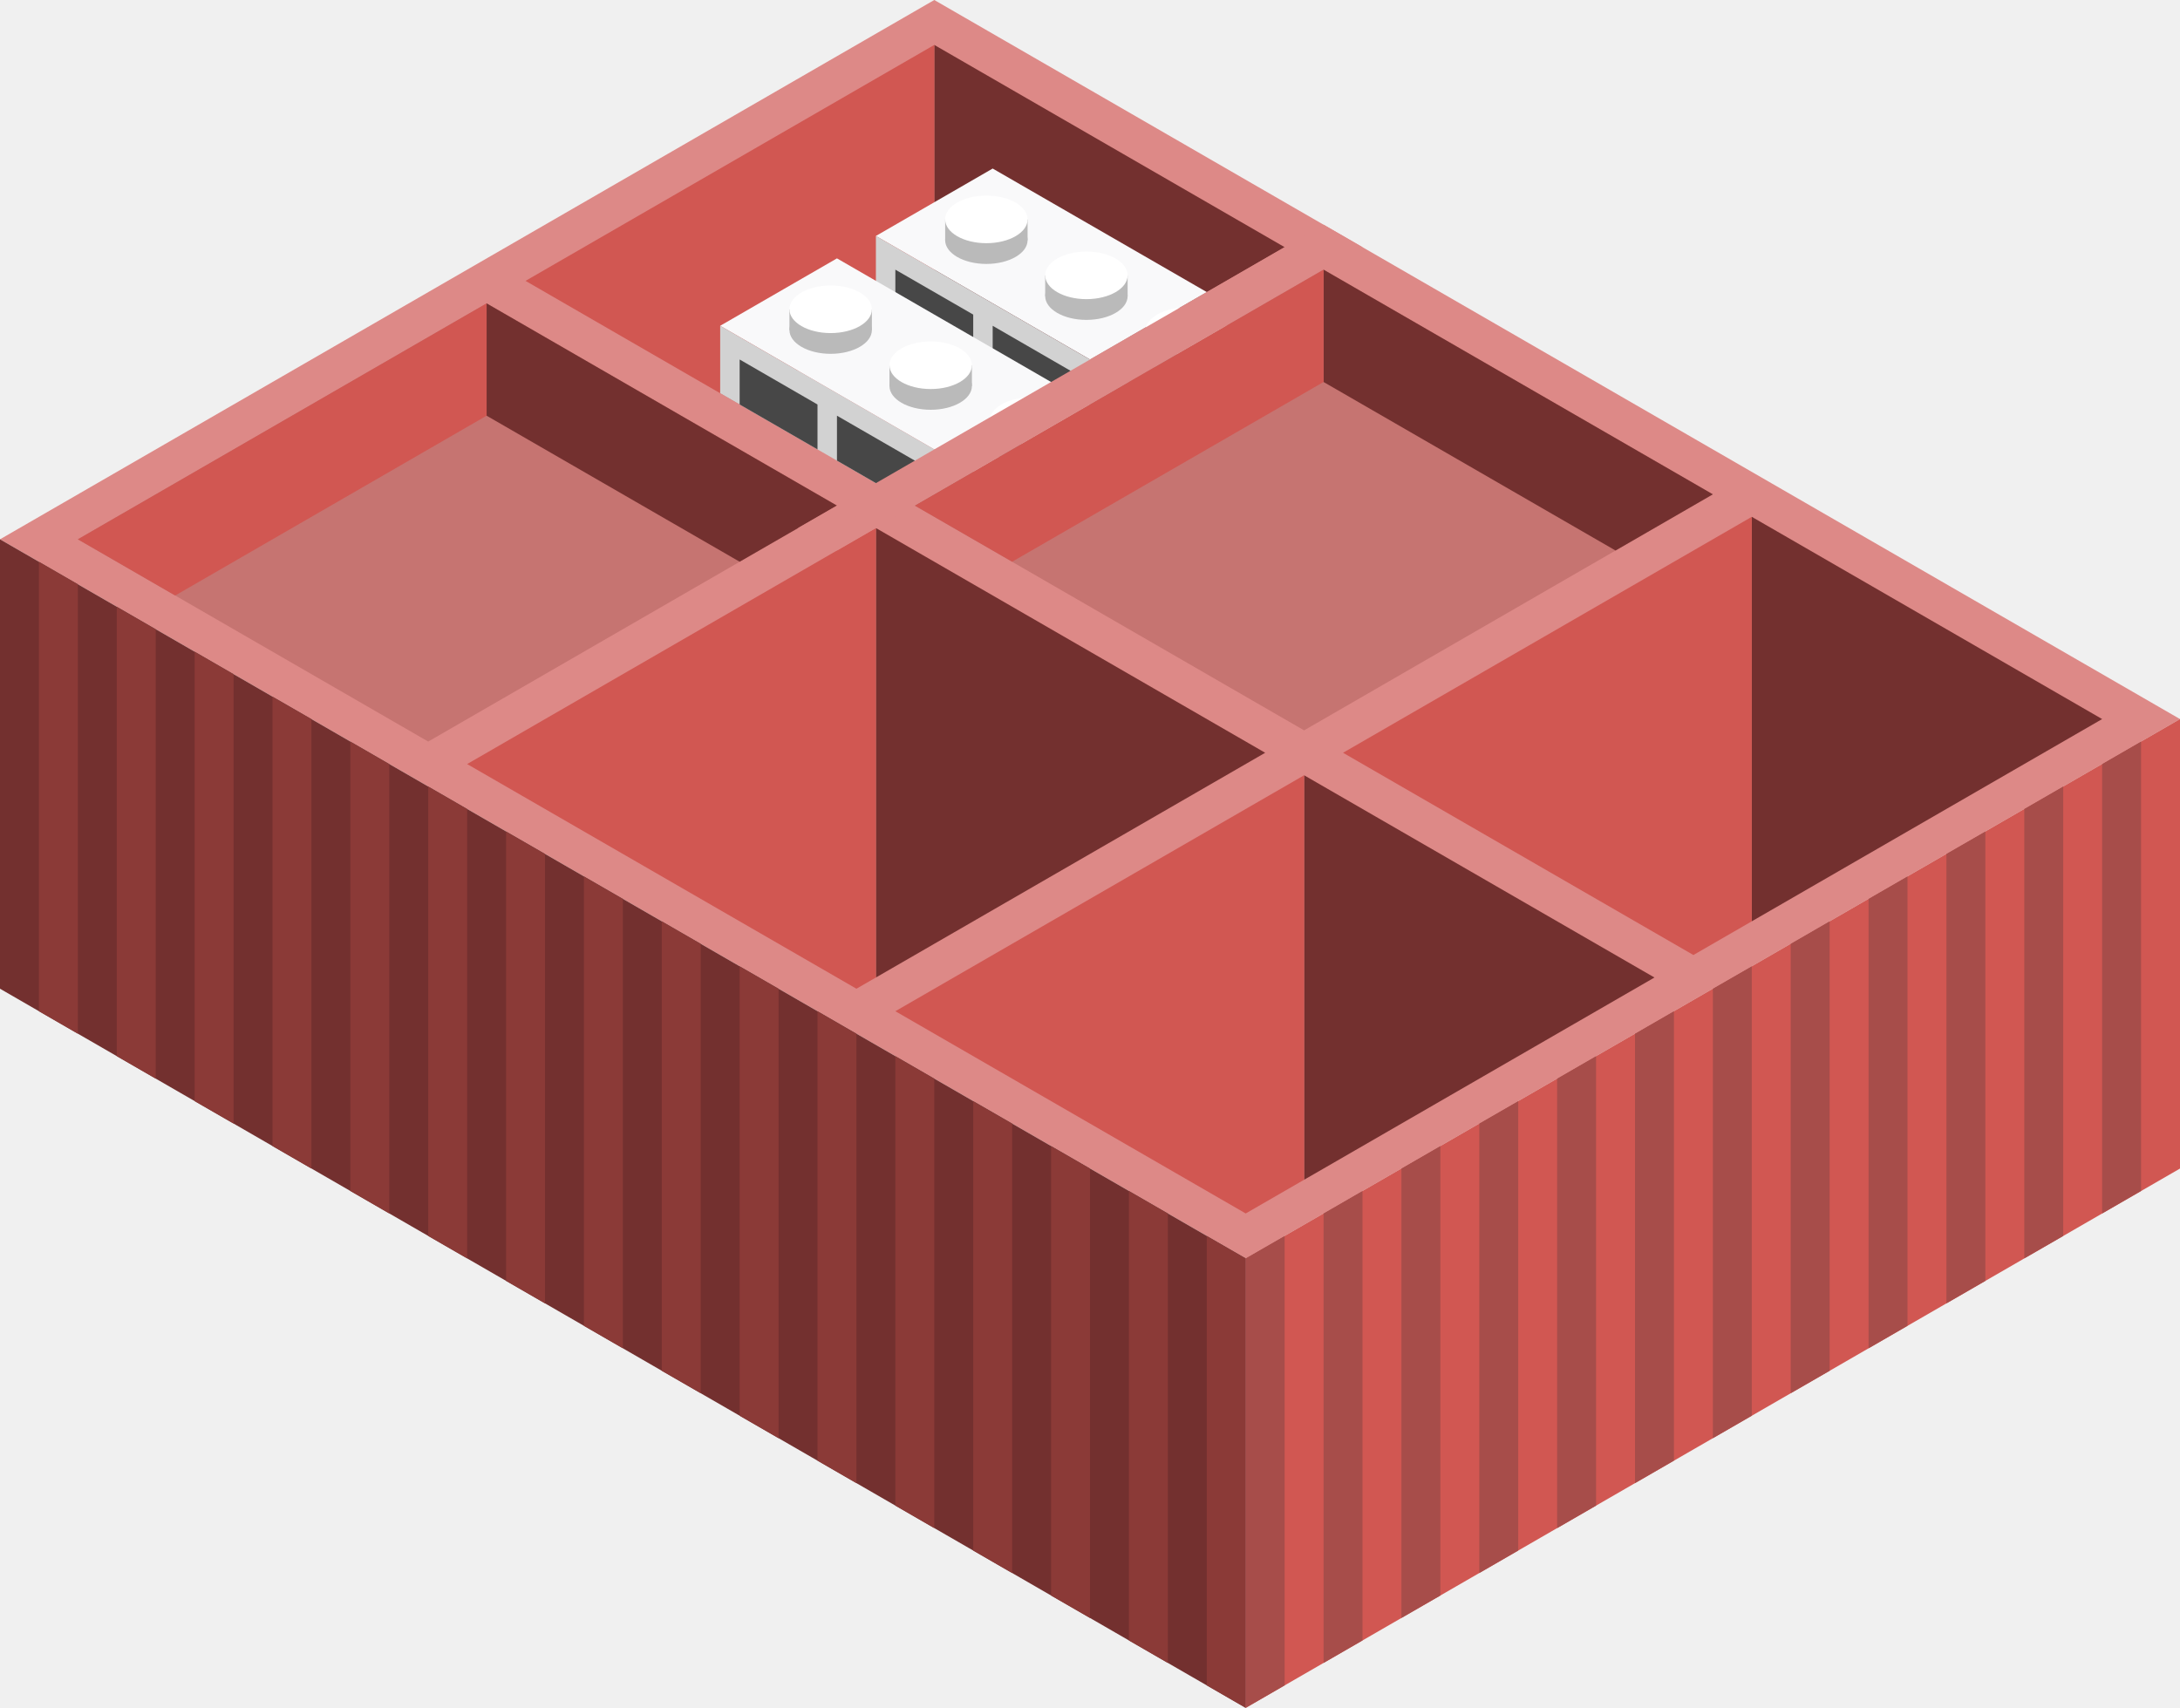
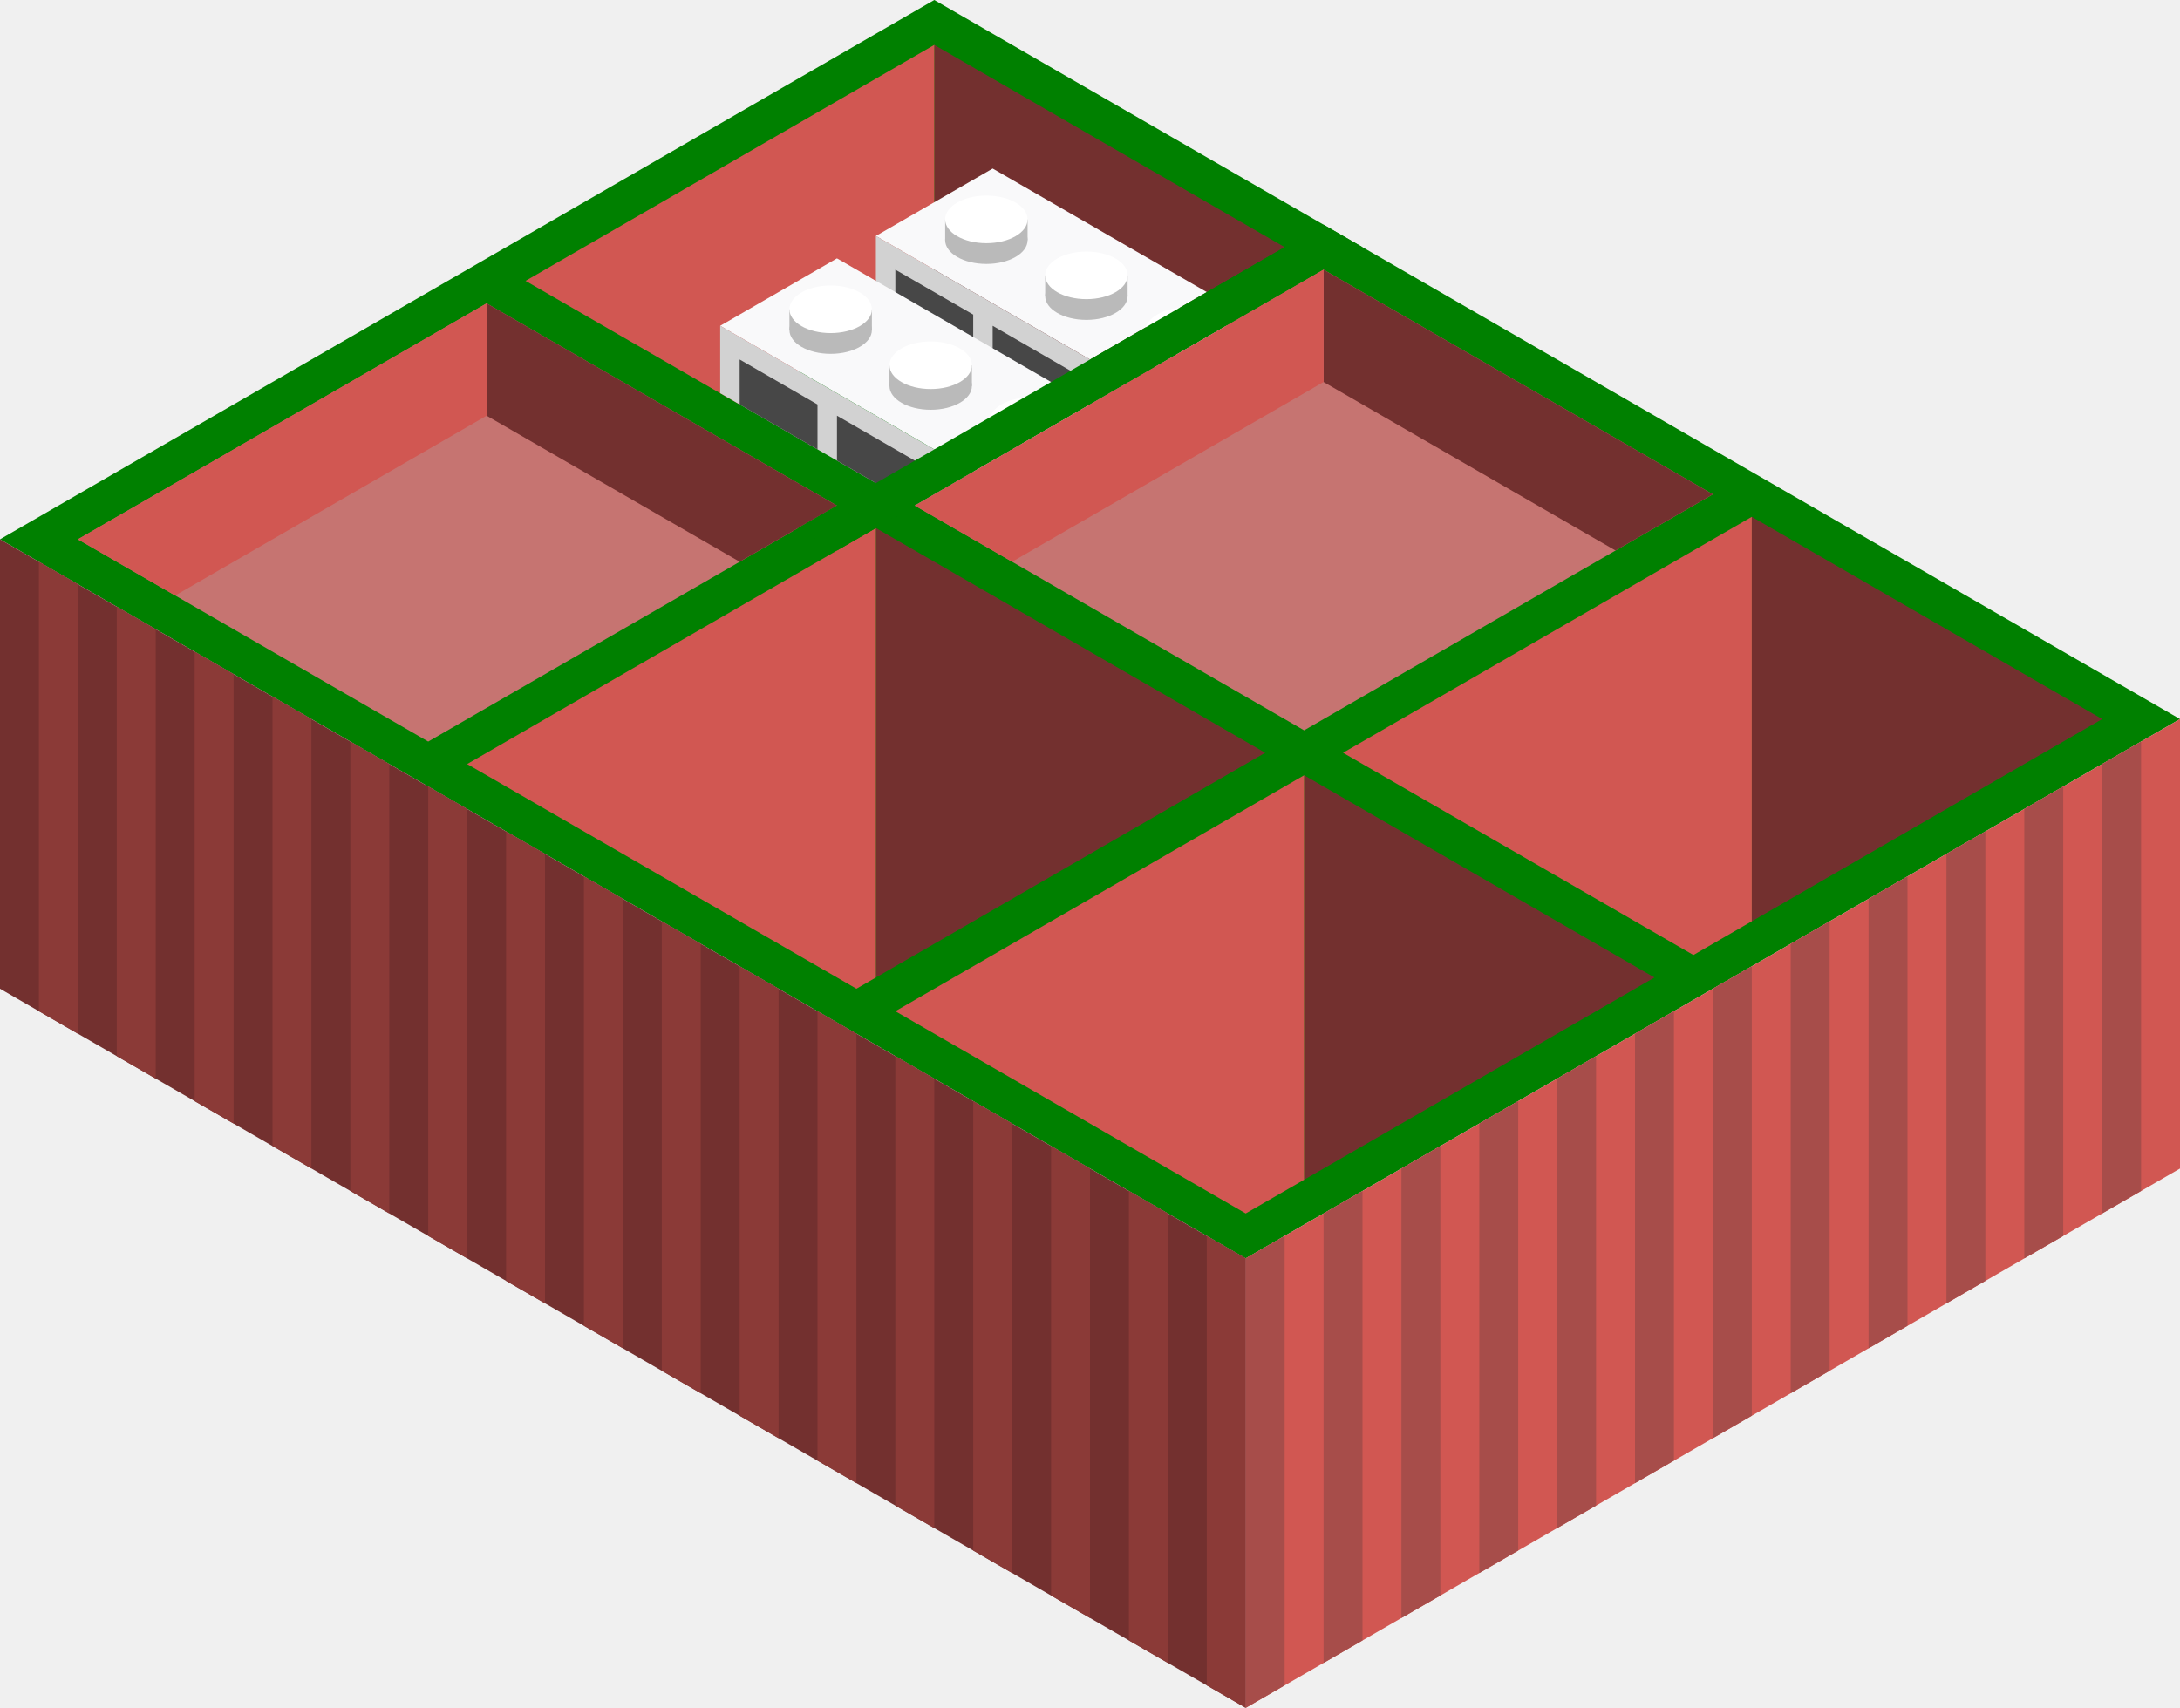
<svg xmlns="http://www.w3.org/2000/svg" id="Layer_1" data-name="Layer 1" viewBox="0 0 280 219.39">
  <defs>
    <style>
-       .cls-1 {
-         fill: #dd8987;
+       .top-prim {
+         fill: green;
      }

      .exterior-R-prim {
        fill: #d15752;
      }

      .exterior-L-prim {
        fill: #73302f;
      }

-       .cls-2 {
+       .top-dark {
        fill: #c67471;
      }

      .exterior-L-light {
        fill: #8b3a37;
      }

      .exterior-R-dark {
        fill: #a74d4a;
      }

      .cls-3 {
        fill: #f9f9fa;
      }

      .cls-4 {
        fill: #d2d2d2;
      }

      .cls-5 {
        fill: #474747;
      }

      .cls-6 {
        fill: #bababa;
      }

      .cls-7 {
        fill: #fff;
      }
    </style>
  </defs>
  <g id="Group">
-     <path id="Path" class="cls-1" d="M280,92.37,120,0,0,69.28l160,92.37Z" />
+     <path id="Path" class="top-prim" d="M280,92.37,120,0,0,69.28l160,92.37Z" />
    <path id="Path-2" data-name="Path" class="exterior-R-prim" d="M160,161.65v57.74l120-69.28V92.37Z" />
    <path id="Path-3" data-name="Path" class="exterior-L-prim" d="M0,69.28v57.73l160,92.38V161.65Z" />
    <path id="Path-4" data-name="Path" class="exterior-L-prim" d="M225,118.35V66.39l45,25.98Z" />
-     <path id="Path-5" data-name="Path" class="cls-2" d="M107.5,64.95,55,95.26,10,69.28,62.5,38.97Z" />
+     <path id="Path-5" data-name="Path" class="top-dark" d="M107.5,64.95,55,95.26,10,69.28,62.5,38.97Z" />
    <path id="Path-6" data-name="Path" class="exterior-L-prim" d="M170,150.11l-2.5,1.44V99.59l45,25.98Z" />
    <path id="Path-7" data-name="Path" class="exterior-L-prim" d="M95,72.16,62.5,53.4V38.97l45,25.98Z" />
    <path id="Path-8" data-name="Path" class="exterior-L-prim" d="M137.5,47.63,120,37.52V5.77l45,25.98Z" />
    <path id="Path-9" data-name="Path" class="exterior-L-prim" d="M120,121.24l-7.5,4.33V67.83l50,28.87Z" />
    <path id="Path-10" data-name="Path" class="exterior-R-prim" d="M112.5,67.83v57.74l-2.5,1.44L60,98.15Z" />
    <path id="Path-11" data-name="Path" class="exterior-R-prim" d="M225,66.39v51.96l-7.5,4.33-45-25.98Z" />
    <path id="Path-12" data-name="Path" class="exterior-R-prim" d="M167.5,99.59v51.96l-7.5,4.33L115,129.9Z" />
    <path id="Path-13" data-name="Path" class="exterior-R-prim" d="M62.5,38.97V53.4l-40,23.1L10,69.28Z" />
    <path id="Path-14" data-name="Path" class="exterior-R-prim" d="M120,5.77V37.52L95,51.96,67.5,36.08Z" />
-     <path id="Path-15" data-name="Path" class="cls-1" d="M150,46.18l-5-2.88L102.5,67.83l5,2.89Z" />
+     <path id="Path-15" data-name="Path" class="top-prim" d="M150,46.18l-5-2.88L102.5,67.83l5,2.89Z" />
    <path id="Path-16" data-name="Path" class="exterior-L-light" d="M160,161.65l-5-2.88V216.5l5,2.89Z" />
    <path id="Path-17" data-name="Path" class="exterior-R-dark" d="M160,161.65l5-2.88V216.5l-5,2.89Z" />
    <path id="Path-18" data-name="Path" class="exterior-R-dark" d="M180,150.11l5-2.89v57.74l-5,2.88Z" />
    <path id="Path-19" data-name="Path" class="exterior-R-dark" d="M200,138.56l5-2.89v57.74l-5,2.89Z" />
    <path id="Path-20" data-name="Path" class="exterior-R-dark" d="M220,127.01l5-2.88v57.73l-5,2.89Z" />
    <path id="Path-21" data-name="Path" class="exterior-R-dark" d="M240,115.47l5-2.89v57.73l-5,2.89Z" />
    <path id="Path-22" data-name="Path" class="exterior-L-light" d="M140,150.11l-5-2.89v57.74l5,2.88Z" />
    <path id="Path-23" data-name="Path" class="exterior-L-light" d="M120,138.56l-5-2.89v57.74l5,2.89Z" />
    <path id="Path-24" data-name="Path" class="exterior-L-light" d="M100,127.01l-5-2.88v57.73l5,2.89Z" />
    <path id="Path-25" data-name="Path" class="exterior-L-light" d="M80,115.47l-5-2.89v57.73l5,2.89Z" />
    <path id="Path-26" data-name="Path" class="exterior-L-light" d="M60,103.92l-5-2.89v57.74l5,2.88Z" />
    <path id="Path-27" data-name="Path" class="exterior-L-light" d="M40,92.37l-5-2.88v57.73l5,2.89Z" />
    <path id="Path-28" data-name="Path" class="exterior-L-light" d="M20,80.83l-5-2.89v57.73l5,2.89Z" />
    <path id="Path-29" data-name="Path" class="exterior-L-light" d="M150,155.88l-5-2.89v57.74l5,2.89Z" />
    <path id="Path-30" data-name="Path" class="exterior-R-dark" d="M170,155.88l5-2.89v57.74l-5,2.89Z" />
    <path id="Path-31" data-name="Path" class="exterior-R-dark" d="M190,144.33l5-2.88v57.73l-5,2.89Z" />
    <path id="Path-32" data-name="Path" class="exterior-R-dark" d="M210,132.79l5-2.89v57.73l-5,2.89Z" />
    <path id="Path-33" data-name="Path" class="exterior-R-dark" d="M230,121.24l5-2.89v57.74l-5,2.88Z" />
    <path id="Path-34" data-name="Path" class="exterior-R-dark" d="M250,109.69l5-2.88v57.73l-5,2.89Z" />
    <path id="Path-35" data-name="Path" class="exterior-R-dark" d="M260,103.92l5-2.89v57.74l-5,2.88Z" />
    <path id="Path-36" data-name="Path" class="exterior-R-dark" d="M270,98.15l5-2.89v57.73l-5,2.89Z" />
    <path id="Path-37" data-name="Path" class="exterior-L-light" d="M130,144.33l-5-2.88v57.73l5,2.89Z" />
    <path id="Path-38" data-name="Path" class="exterior-L-light" d="M110,132.79l-5-2.89v57.73l5,2.89Z" />
    <path id="Path-39" data-name="Path" class="exterior-L-light" d="M90,121.24l-5-2.89v57.74l5,2.88Z" />
    <path id="Path-40" data-name="Path" class="exterior-L-light" d="M70,109.69l-5-2.88v57.73l5,2.89Z" />
    <path id="Path-41" data-name="Path" class="exterior-L-light" d="M50,98.15l-5-2.89v57.73l5,2.89Z" />
    <path id="Path-42" data-name="Path" class="exterior-L-light" d="M30,86.6l-5-2.89v57.74l5,2.88Z" />
    <path id="Path-43" data-name="Path" class="exterior-L-light" d="M10,75.05,5,72.16V129.9l5,2.89Z" />
    <g id="Group-2" data-name="Group">
      <path id="Path-44" data-name="Path" class="cls-3" d="M155,37.52l-15,8.66L112.5,30.31l15-8.66Z" />
      <path id="Path-45" data-name="Path" class="cls-4" d="M112.5,30.31V44.74l20,11.55L145,49.07Z" />
      <path id="Path-46" data-name="Path" class="cls-5" d="M137.5,53.4V47.63l-10-5.78V53.4l5,2.89Z" />
      <path id="Path-47" data-name="Path" class="cls-5" d="M125,40.41l-10-5.77V46.18l10,5.78Z" />
      <g id="Group-3" data-name="Group">
        <ellipse id="Ellipse" class="cls-6" cx="152.387" cy="45.225" rx="5.295" ry="3.057" />
        <rect id="Rectangle" class="cls-6" x="147.093" y="42.56" width="10.589" height="2.665" />
        <ellipse id="Ellipse-2" data-name="Ellipse" class="cls-7" cx="152.387" cy="42.56" rx="5.295" ry="3.057" />
      </g>
      <g id="Group-4" data-name="Group">
        <ellipse id="Ellipse-3" data-name="Ellipse" class="cls-6" cx="139.539" cy="38.036" rx="5.295" ry="3.057" />
        <rect id="Rectangle-2" data-name="Rectangle" class="cls-6" x="134.244" y="35.371" width="10.589" height="2.665" />
        <ellipse id="Ellipse-4" data-name="Ellipse" class="cls-7" cx="139.539" cy="35.371" rx="5.295" ry="3.057" />
      </g>
      <g id="Group-5" data-name="Group">
        <ellipse id="Ellipse-5" data-name="Ellipse" class="cls-6" cx="126.69" cy="30.848" rx="5.295" ry="3.057" />
        <rect id="Rectangle-3" data-name="Rectangle" class="cls-6" x="121.396" y="28.183" width="10.589" height="2.665" />
        <ellipse id="Ellipse-6" data-name="Ellipse" class="cls-7" cx="126.69" cy="28.183" rx="5.295" ry="3.057" />
      </g>
    </g>
    <g id="Group-6" data-name="Group">
      <path id="Path-48" data-name="Path" class="cls-3" d="M142.5,53.4l-15,8.66-35-20.21,15-8.66Z" />
      <path id="Path-49" data-name="Path" class="cls-4" d="M92.5,41.85v8.66l25,14.44,7.5-4.33Z" />
      <path id="Path-50" data-name="Path" class="cls-5" d="M117.5,64.95V59.17l-10-5.77v5.77Z" />
      <path id="Path-51" data-name="Path" class="cls-5" d="M105,51.96,95,46.18v5.78l10,5.77Z" />
      <g id="Group-7" data-name="Group">
        <ellipse id="Ellipse-7" data-name="Ellipse" class="cls-6" cx="132.387" cy="56.772" rx="5.295" ry="3.057" />
        <rect id="Rectangle-4" data-name="Rectangle" class="cls-6" x="127.093" y="54.107" width="10.589" height="2.665" />
        <ellipse id="Ellipse-8" data-name="Ellipse" class="cls-7" cx="132.387" cy="54.107" rx="5.295" ry="3.057" />
      </g>
      <g id="Group-8" data-name="Group">
        <ellipse id="Ellipse-9" data-name="Ellipse" class="cls-6" cx="119.539" cy="49.583" rx="5.295" ry="3.057" />
        <rect id="Rectangle-5" data-name="Rectangle" class="cls-6" x="114.244" y="46.918" width="10.589" height="2.665" />
        <ellipse id="Ellipse-10" data-name="Ellipse" class="cls-7" cx="119.539" cy="46.918" rx="5.295" ry="3.057" />
      </g>
      <g id="Group-9" data-name="Group">
        <ellipse id="Ellipse-11" data-name="Ellipse" class="cls-6" cx="106.69" cy="42.395" rx="5.295" ry="3.057" />
        <rect id="Rectangle-6" data-name="Rectangle" class="cls-6" x="101.396" y="39.73" width="10.589" height="2.665" />
        <ellipse id="Ellipse-12" data-name="Ellipse" class="cls-7" cx="106.69" cy="39.73" rx="5.295" ry="3.057" />
      </g>
    </g>
-     <path id="Path-52" data-name="Path" class="cls-1" d="M175,31.75,112.5,67.83l-5-2.88L170,28.86Z" />
-     <path id="Path-53" data-name="Path" class="cls-2" d="M220,63.5,167.5,93.82l-50-28.87L170,34.64Z" />
+     <path id="Path-52" data-name="Path" class="top-prim" d="M175,31.75,112.5,67.83l-5-2.88L170,28.86Z" />
+     <path id="Path-53" data-name="Path" class="top-dark" d="M220,63.5,167.5,93.82l-50-28.87L170,34.64Z" />
    <path id="Path-54" data-name="Path" class="exterior-L-prim" d="M207.5,70.72,170,49.07V34.64L220,63.5Z" />
    <path id="Path-55" data-name="Path" class="exterior-R-prim" d="M170,34.64V49.07L130,72.16l-12.5-7.21Z" />
  </g>
</svg>
